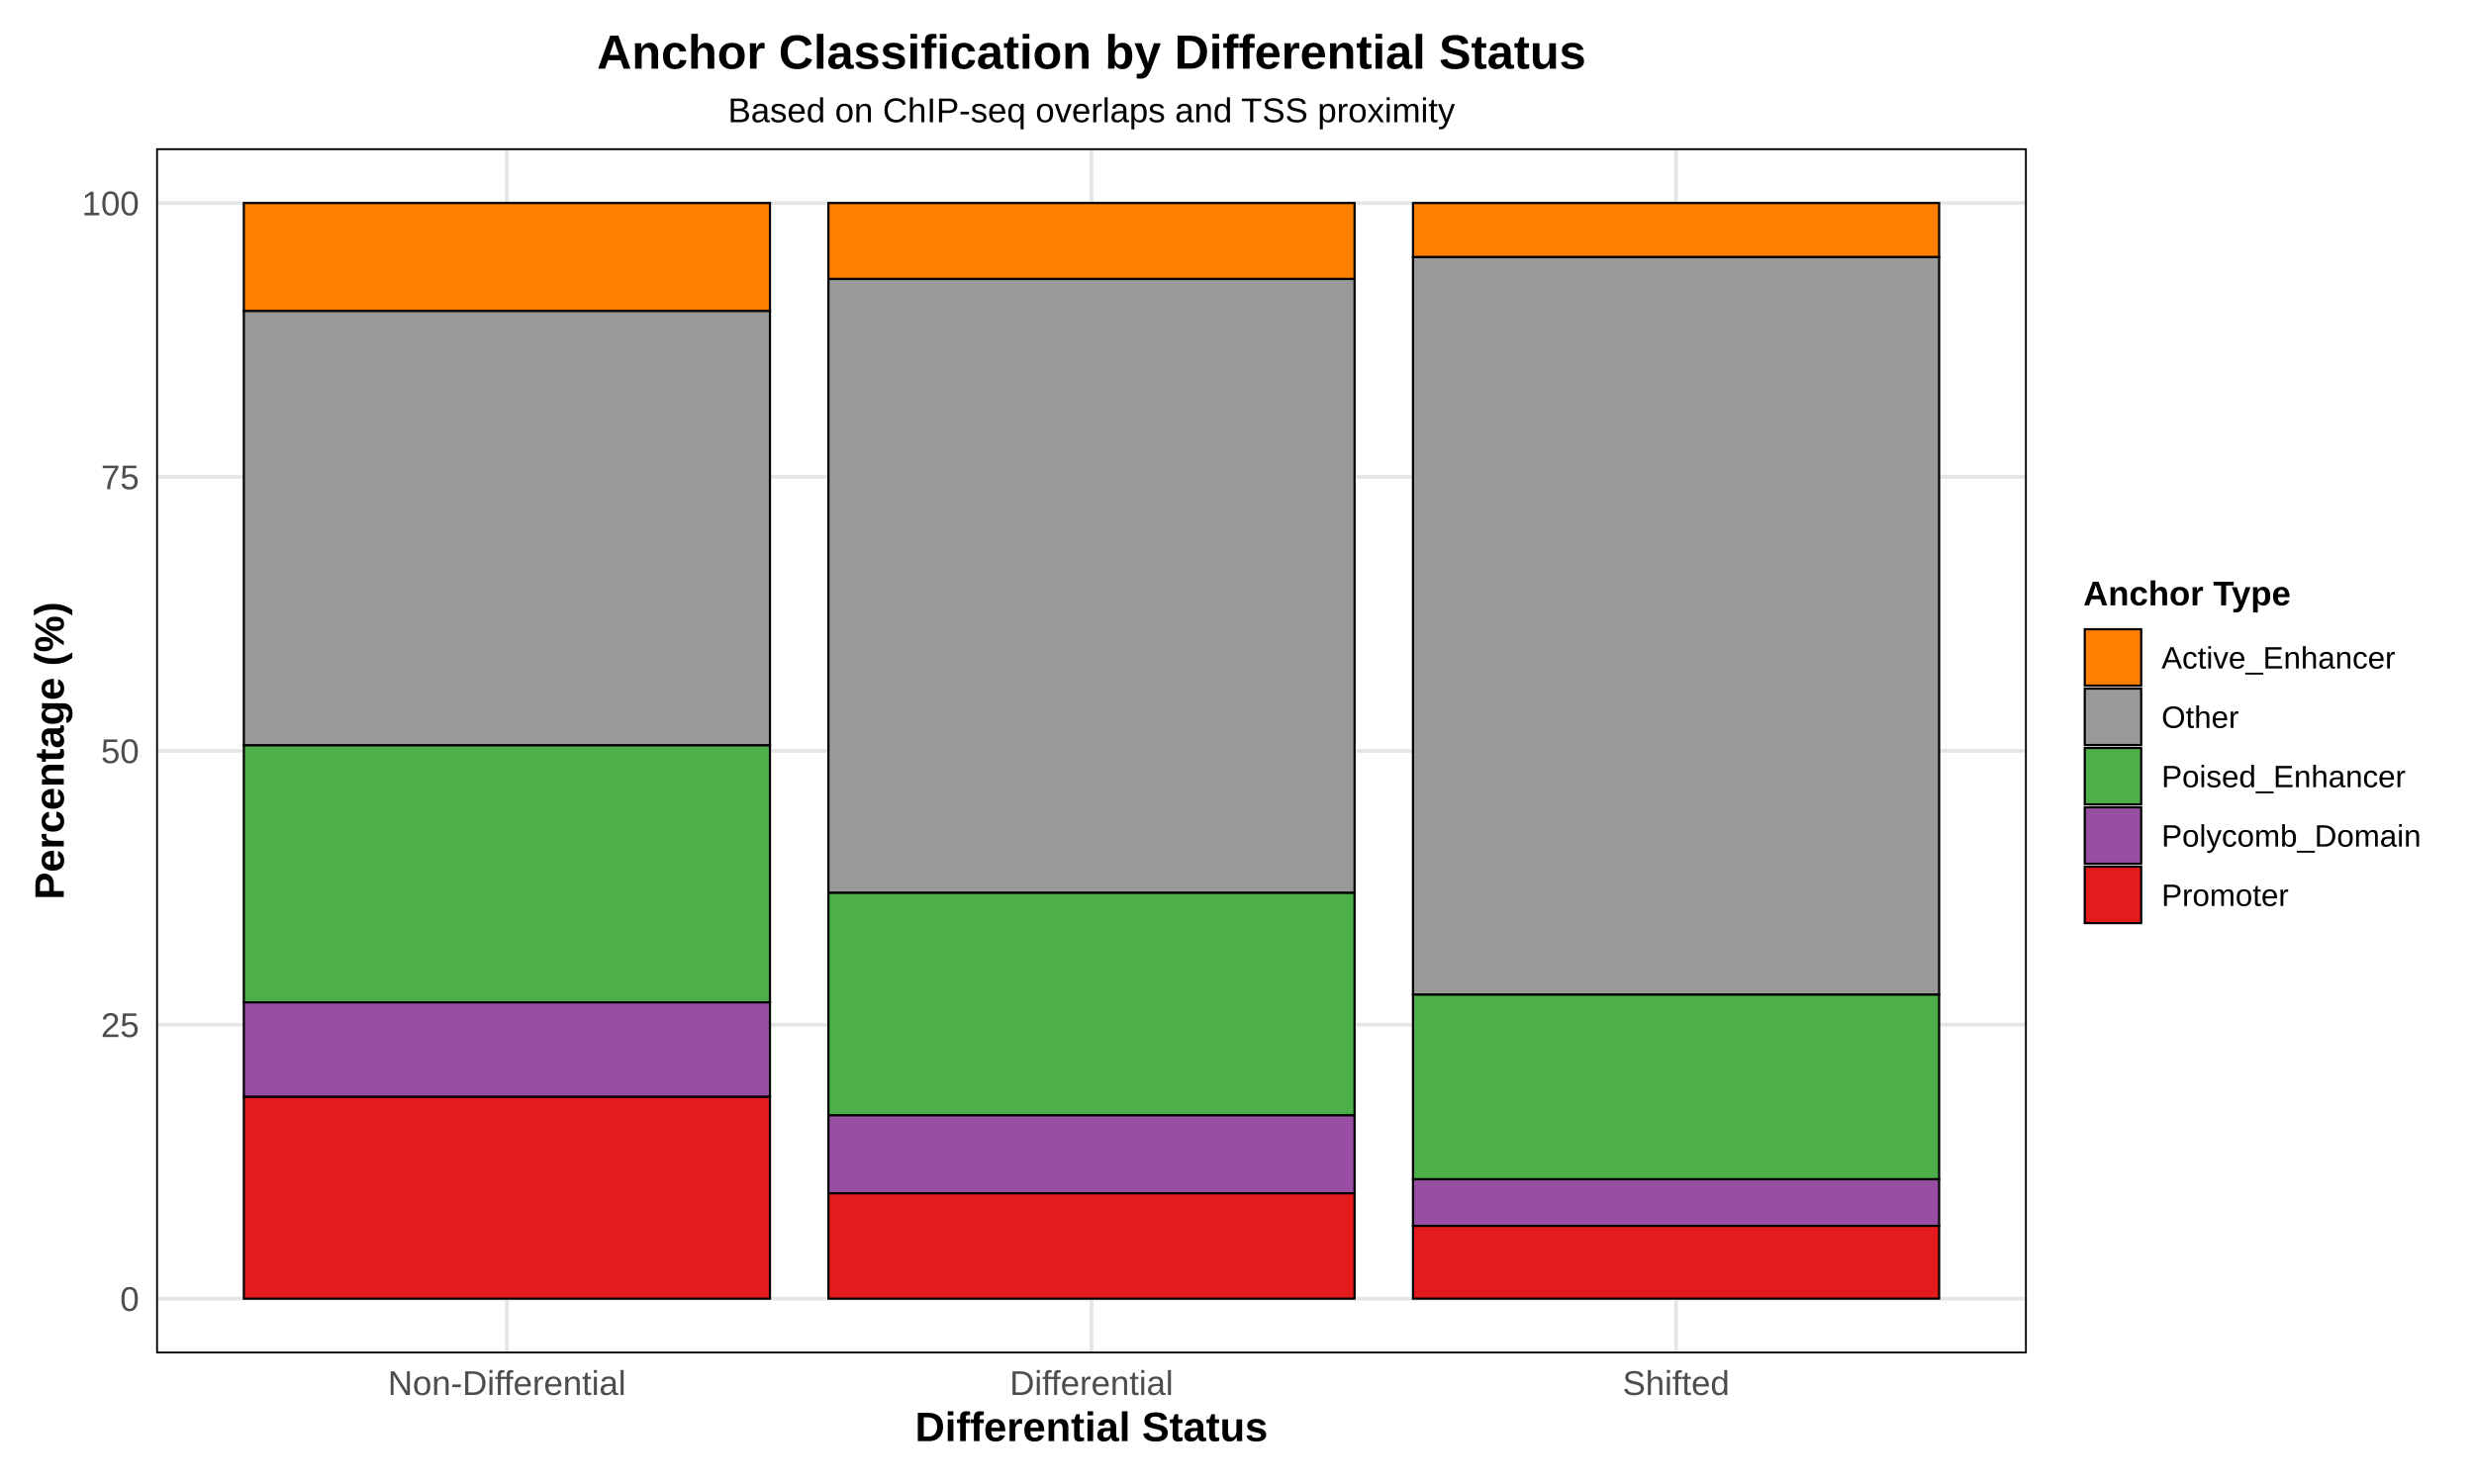
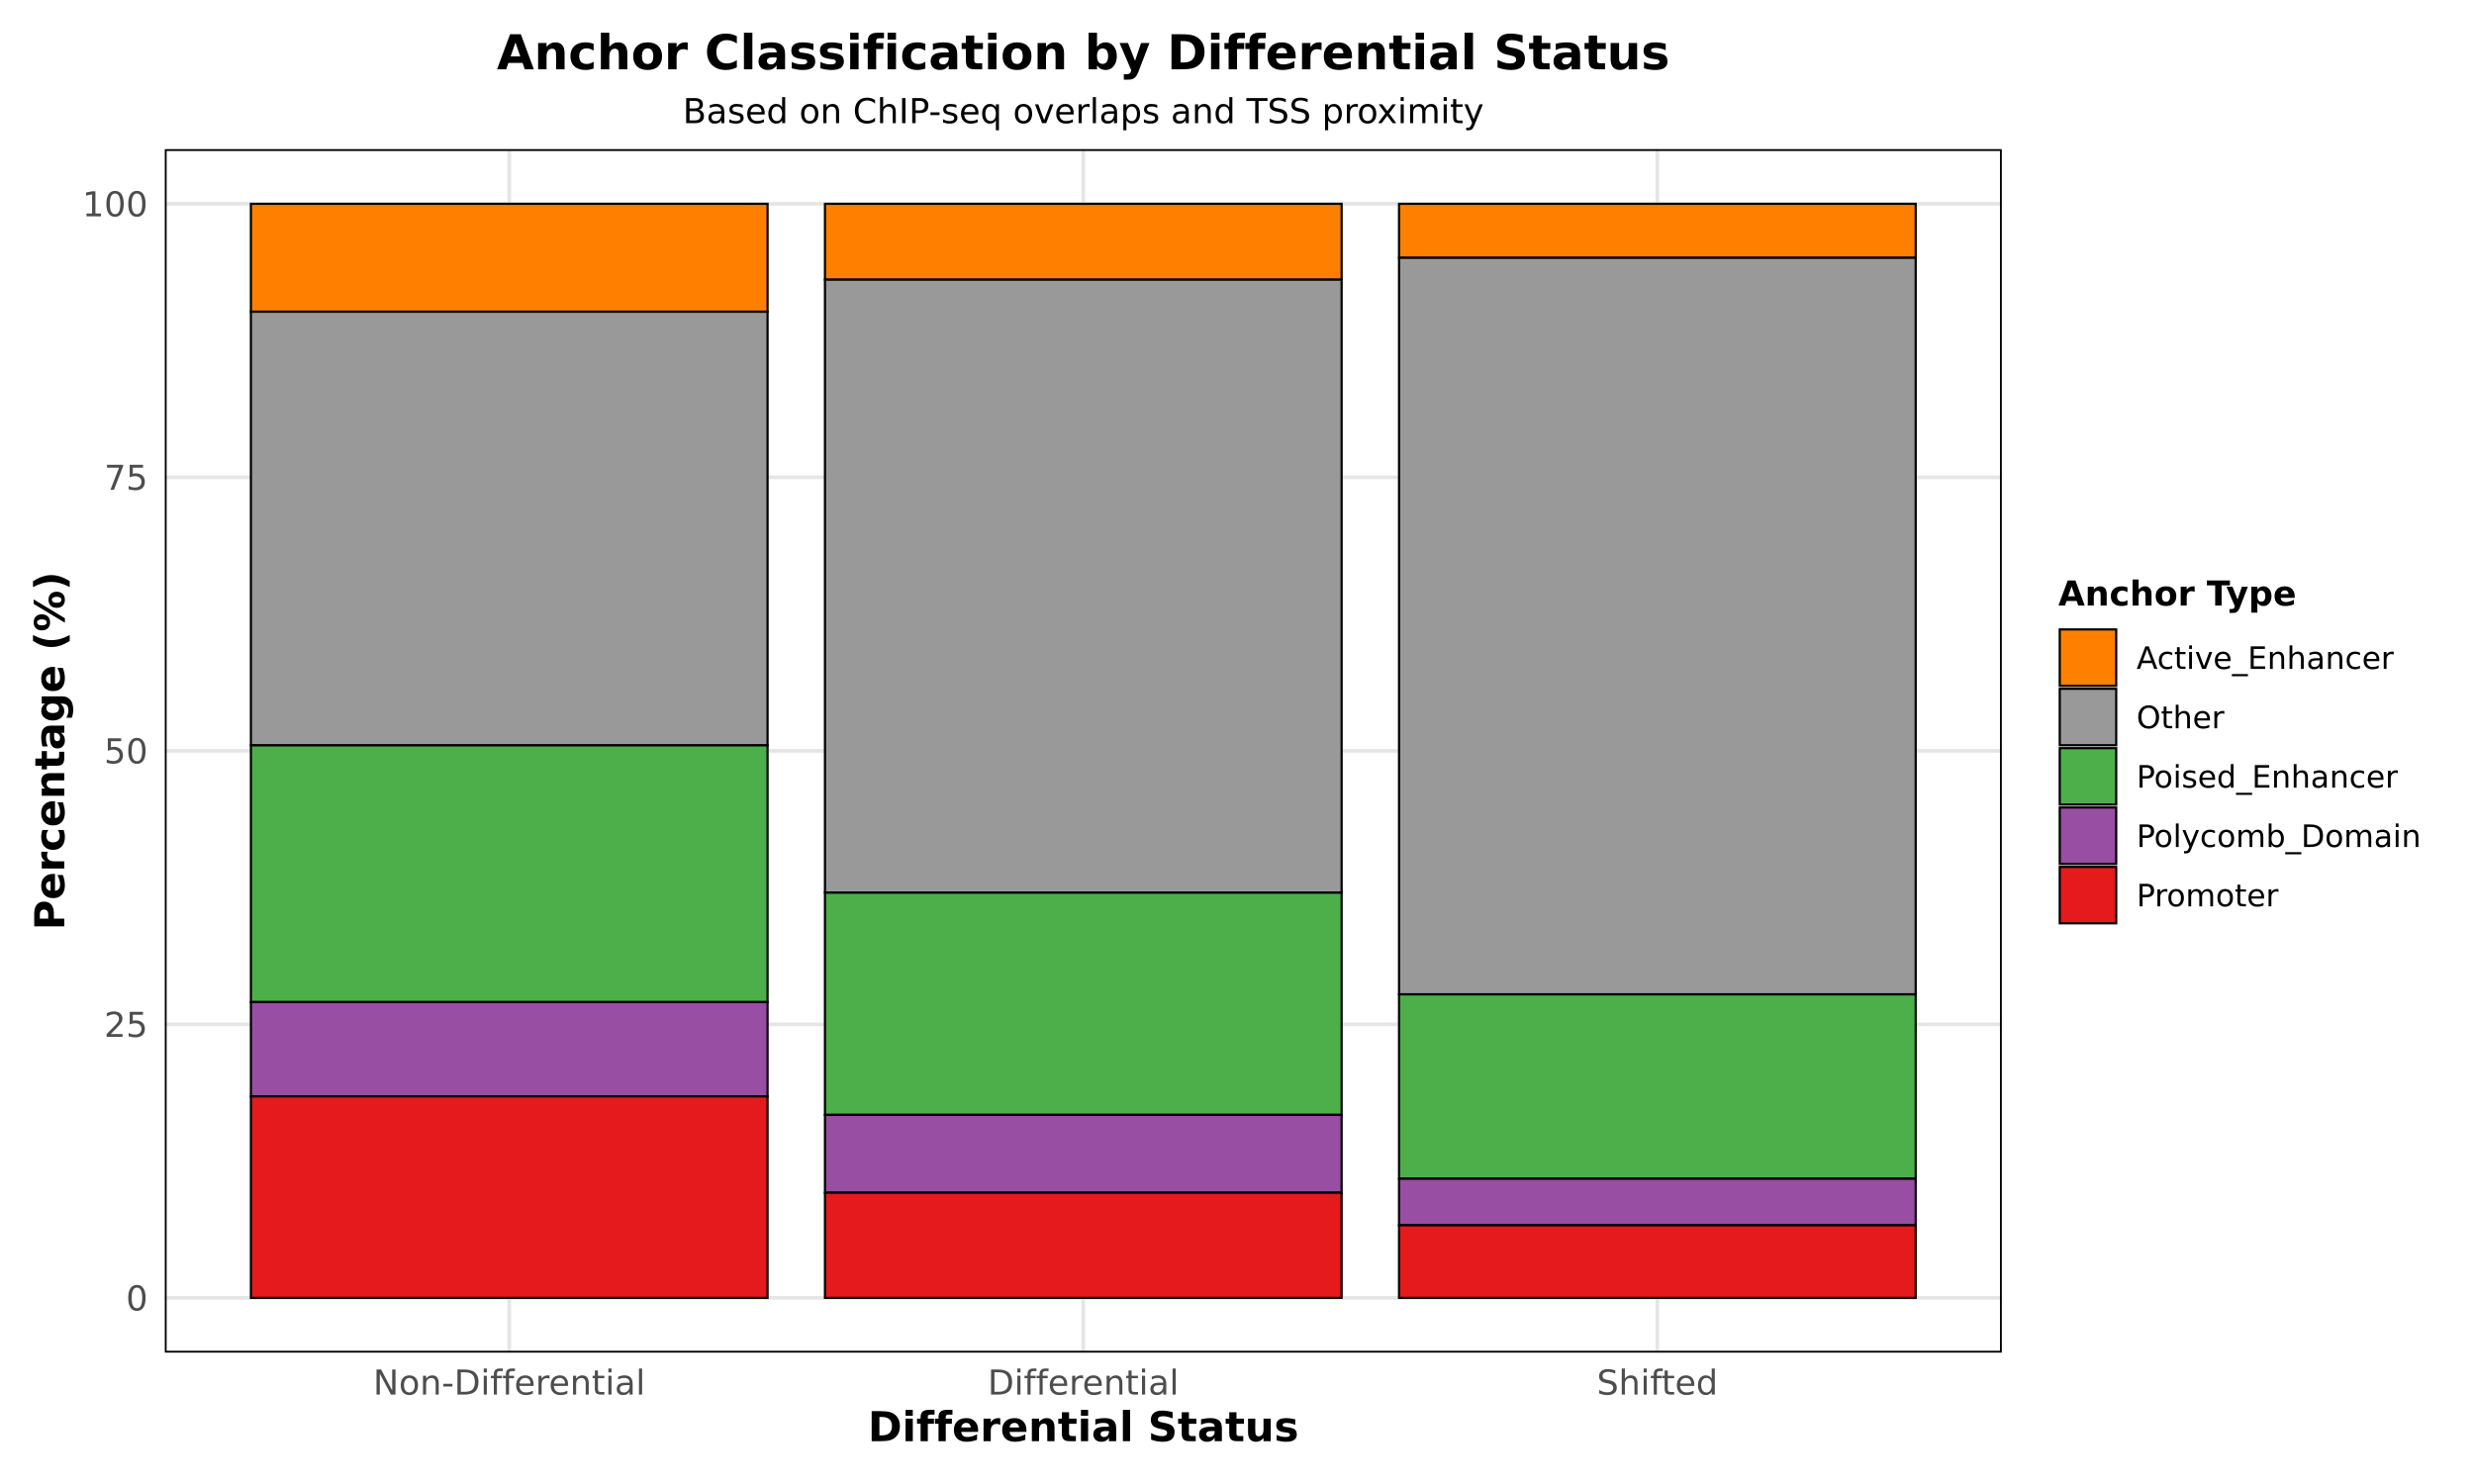
<svg xmlns="http://www.w3.org/2000/svg" width="720.00pt" height="432.00pt" viewBox="0 0 720.00 432.00">
  <g class="svglite">
    <defs>
      <style type="text/css">
    .svglite line, .svglite polyline, .svglite polygon, .svglite path, .svglite rect, .svglite circle {
      fill: none;
      stroke: #000000;
      stroke-linecap: round;
      stroke-linejoin: round;
      stroke-miterlimit: 10.00;
    }
    .svglite text {
      white-space: pre;
    }
    .svglite g.glyphgroup path {
      fill: inherit;
      stroke: none;
    }
  </style>
    </defs>
    <rect width="100%" height="100%" style="stroke: none; fill: #FFFFFF;" />
    <defs>
      <clipPath id="cpMC4wMHw3MjAuMDB8MC4wMHw0MzIuMDA=">
        <rect x="0.00" y="0.00" width="720.00" height="432.00" />
      </clipPath>
    </defs>
    <g clip-path="url(#cpMC4wMHw3MjAuMDB8MC4wMHw0MzIuMDA=)">
-       <rect x="-0" y="-0" width="720.00" height="432.00" style="stroke-width: 1.07; stroke: none; fill: #FFFFFF;" />
+       <rect x="0.00" y="0.00" width="720.00" height="432.00" style="stroke-width: 1.07; stroke: none; fill: #FFFFFF;" />
    </g>
    <defs>
-       <clipPath id="cpNDUuNDR8NTg5Ljg2fDQzLjE2fDM5My45OA==">
-         <rect x="45.44" y="43.16" width="544.42" height="350.83" />
+       <clipPath id="cpNDcuOTZ8NTgyLjU4fDQzLjQxfDM5My43NQ==">
+         <rect x="47.96" y="43.41" width="534.62" height="350.34" />
      </clipPath>
    </defs>
-     <g clip-path="url(#cpNDUuNDR8NTg5Ljg2fDQzLjE2fDM5My45OA==)">
-       <polyline points="45.44,378.04 589.86,378.04 " style="stroke-width: 1.07; stroke: #E5E5E5; stroke-linecap: butt;" />
-       <polyline points="45.44,298.30 589.86,298.30 " style="stroke-width: 1.07; stroke: #E5E5E5; stroke-linecap: butt;" />
-       <polyline points="45.44,218.57 589.86,218.57 " style="stroke-width: 1.07; stroke: #E5E5E5; stroke-linecap: butt;" />
-       <polyline points="45.44,138.84 589.86,138.84 " style="stroke-width: 1.07; stroke: #E5E5E5; stroke-linecap: butt;" />
-       <polyline points="45.44,59.10 589.86,59.10 " style="stroke-width: 1.07; stroke: #E5E5E5; stroke-linecap: butt;" />
-       <polyline points="147.52,393.98 147.52,43.16 " style="stroke-width: 1.07; stroke: #E5E5E5; stroke-linecap: butt;" />
-       <polyline points="317.65,393.98 317.65,43.16 " style="stroke-width: 1.07; stroke: #E5E5E5; stroke-linecap: butt;" />
-       <polyline points="487.78,393.98 487.78,43.16 " style="stroke-width: 1.07; stroke: #E5E5E5; stroke-linecap: butt;" />
-       <rect x="70.96" y="59.10" width="153.12" height="31.45" style="stroke-width: 0.64; stroke-linecap: butt; stroke-linejoin: miter; fill: #FF7F00;" />
-       <rect x="70.96" y="90.55" width="153.12" height="126.42" style="stroke-width: 0.64; stroke-linecap: butt; stroke-linejoin: miter; fill: #999999;" />
-       <rect x="70.96" y="216.97" width="153.12" height="74.83" style="stroke-width: 0.64; stroke-linecap: butt; stroke-linejoin: miter; fill: #4DAF4A;" />
-       <rect x="70.96" y="291.80" width="153.12" height="27.51" style="stroke-width: 0.64; stroke-linecap: butt; stroke-linejoin: miter; fill: #984EA3;" />
-       <rect x="70.96" y="319.31" width="153.12" height="58.73" style="stroke-width: 0.64; stroke-linecap: butt; stroke-linejoin: miter; fill: #E41A1C;" />
-       <rect x="241.09" y="59.10" width="153.12" height="22.11" style="stroke-width: 0.64; stroke-linecap: butt; stroke-linejoin: miter; fill: #FF7F00;" />
-       <rect x="241.09" y="81.21" width="153.12" height="178.70" style="stroke-width: 0.64; stroke-linecap: butt; stroke-linejoin: miter; fill: #999999;" />
-       <rect x="241.09" y="259.92" width="153.12" height="64.77" style="stroke-width: 0.64; stroke-linecap: butt; stroke-linejoin: miter; fill: #4DAF4A;" />
-       <rect x="241.09" y="324.69" width="153.12" height="22.69" style="stroke-width: 0.64; stroke-linecap: butt; stroke-linejoin: miter; fill: #984EA3;" />
-       <rect x="241.09" y="347.38" width="153.12" height="30.66" style="stroke-width: 0.64; stroke-linecap: butt; stroke-linejoin: miter; fill: #E41A1C;" />
-       <rect x="411.22" y="59.10" width="153.12" height="15.74" style="stroke-width: 0.64; stroke-linecap: butt; stroke-linejoin: miter; fill: #FF7F00;" />
-       <rect x="411.22" y="74.85" width="153.12" height="214.70" style="stroke-width: 0.64; stroke-linecap: butt; stroke-linejoin: miter; fill: #999999;" />
-       <rect x="411.22" y="289.55" width="153.12" height="53.74" style="stroke-width: 0.64; stroke-linecap: butt; stroke-linejoin: miter; fill: #4DAF4A;" />
-       <rect x="411.22" y="343.29" width="153.12" height="13.57" style="stroke-width: 0.64; stroke-linecap: butt; stroke-linejoin: miter; fill: #984EA3;" />
-       <rect x="411.22" y="356.86" width="153.12" height="21.17" style="stroke-width: 0.64; stroke-linecap: butt; stroke-linejoin: miter; fill: #E41A1C;" />
-       <rect x="45.44" y="43.16" width="544.42" height="350.83" style="stroke-width: 1.07;" />
+     <g clip-path="url(#cpNDcuOTZ8NTgyLjU4fDQzLjQxfDM5My43NQ==)">
+       <polyline points="47.96,377.82 582.58,377.82 " style="stroke-width: 1.07; stroke: #E5E5E5; stroke-linecap: butt;" />
+       <polyline points="47.96,298.20 582.58,298.20 " style="stroke-width: 1.07; stroke: #E5E5E5; stroke-linecap: butt;" />
+       <polyline points="47.96,218.58 582.58,218.58 " style="stroke-width: 1.07; stroke: #E5E5E5; stroke-linecap: butt;" />
+       <polyline points="47.96,138.95 582.58,138.95 " style="stroke-width: 1.07; stroke: #E5E5E5; stroke-linecap: butt;" />
+       <polyline points="47.96,59.33 582.58,59.33 " style="stroke-width: 1.07; stroke: #E5E5E5; stroke-linecap: butt;" />
+       <polyline points="148.20,393.75 148.20,43.41 " style="stroke-width: 1.07; stroke: #E5E5E5; stroke-linecap: butt;" />
+       <polyline points="315.27,393.75 315.27,43.41 " style="stroke-width: 1.07; stroke: #E5E5E5; stroke-linecap: butt;" />
+       <polyline points="482.34,393.75 482.34,43.41 " style="stroke-width: 1.07; stroke: #E5E5E5; stroke-linecap: butt;" />
+       <rect x="73.02" y="59.33" width="150.36" height="31.40" style="stroke-width: 0.64; stroke-linecap: butt; stroke-linejoin: miter; fill: #FF7F00;" />
+       <rect x="73.02" y="90.74" width="150.36" height="126.24" style="stroke-width: 0.64; stroke-linecap: butt; stroke-linejoin: miter; fill: #999999;" />
+       <rect x="73.02" y="216.98" width="150.36" height="74.73" style="stroke-width: 0.64; stroke-linecap: butt; stroke-linejoin: miter; fill: #4DAF4A;" />
+       <rect x="73.02" y="291.71" width="150.36" height="27.47" style="stroke-width: 0.64; stroke-linecap: butt; stroke-linejoin: miter; fill: #984EA3;" />
+       <rect x="73.02" y="319.17" width="150.36" height="58.65" style="stroke-width: 0.64; stroke-linecap: butt; stroke-linejoin: miter; fill: #E41A1C;" />
+       <rect x="240.09" y="59.33" width="150.36" height="22.08" style="stroke-width: 0.64; stroke-linecap: butt; stroke-linejoin: miter; fill: #FF7F00;" />
+       <rect x="240.09" y="81.41" width="150.36" height="178.45" style="stroke-width: 0.64; stroke-linecap: butt; stroke-linejoin: miter; fill: #999999;" />
+       <rect x="240.09" y="259.86" width="150.36" height="64.68" style="stroke-width: 0.64; stroke-linecap: butt; stroke-linejoin: miter; fill: #4DAF4A;" />
+       <rect x="240.09" y="324.55" width="150.36" height="22.66" style="stroke-width: 0.64; stroke-linecap: butt; stroke-linejoin: miter; fill: #984EA3;" />
+       <rect x="240.09" y="347.20" width="150.36" height="30.62" style="stroke-width: 0.64; stroke-linecap: butt; stroke-linejoin: miter; fill: #E41A1C;" />
+       <rect x="407.16" y="59.33" width="150.36" height="15.72" style="stroke-width: 0.64; stroke-linecap: butt; stroke-linejoin: miter; fill: #FF7F00;" />
+       <rect x="407.16" y="75.05" width="150.36" height="214.40" style="stroke-width: 0.64; stroke-linecap: butt; stroke-linejoin: miter; fill: #999999;" />
+       <rect x="407.16" y="289.46" width="150.36" height="53.67" style="stroke-width: 0.64; stroke-linecap: butt; stroke-linejoin: miter; fill: #4DAF4A;" />
+       <rect x="407.16" y="343.13" width="150.36" height="13.55" style="stroke-width: 0.64; stroke-linecap: butt; stroke-linejoin: miter; fill: #984EA3;" />
+       <rect x="407.16" y="356.68" width="150.36" height="21.14" style="stroke-width: 0.64; stroke-linecap: butt; stroke-linejoin: miter; fill: #E41A1C;" />
+       <rect x="47.96" y="43.41" width="534.62" height="350.34" style="stroke-width: 1.07;" />
    </g>
    <g clip-path="url(#cpMC4wMHw3MjAuMDB8MC4wMHw0MzIuMDA=)">
-       <text x="40.51" y="381.62" text-anchor="end" style="font-size: 10.00px;fill: #4D4D4D; font-family: &quot;Arial&quot;;" textLength="5.56px" lengthAdjust="spacingAndGlyphs">0</text>
-       <text x="40.51" y="301.88" text-anchor="end" style="font-size: 10.00px;fill: #4D4D4D; font-family: &quot;Arial&quot;;" textLength="11.12px" lengthAdjust="spacingAndGlyphs">25</text>
-       <text x="40.51" y="222.15" text-anchor="end" style="font-size: 10.00px;fill: #4D4D4D; font-family: &quot;Arial&quot;;" textLength="11.12px" lengthAdjust="spacingAndGlyphs">50</text>
-       <text x="40.51" y="142.42" text-anchor="end" style="font-size: 10.00px;fill: #4D4D4D; font-family: &quot;Arial&quot;;" textLength="11.12px" lengthAdjust="spacingAndGlyphs">75</text>
-       <text x="40.51" y="62.68" text-anchor="end" style="font-size: 10.00px;fill: #4D4D4D; font-family: &quot;Arial&quot;;" textLength="16.69px" lengthAdjust="spacingAndGlyphs">100</text>
-       <text x="147.52" y="406.08" text-anchor="middle" style="font-size: 10.00px;fill: #4D4D4D; font-family: &quot;Arial&quot;;" textLength="69.28px" lengthAdjust="spacingAndGlyphs">Non-Differential</text>
-       <text x="317.65" y="406.08" text-anchor="middle" style="font-size: 10.00px;fill: #4D4D4D; font-family: &quot;Arial&quot;;" textLength="47.61px" lengthAdjust="spacingAndGlyphs">Differential</text>
-       <text x="487.78" y="406.08" text-anchor="middle" style="font-size: 10.00px;fill: #4D4D4D; font-family: &quot;Arial&quot;;" textLength="31.14px" lengthAdjust="spacingAndGlyphs">Shifted</text>
-       <text x="317.65" y="419.52" text-anchor="middle" style="font-size: 12.00px; font-weight: bold; font-family: &quot;Arial&quot;;" textLength="102.67px" lengthAdjust="spacingAndGlyphs">Differential Status</text>
-       <text transform="translate(18.56,218.57) rotate(-90)" text-anchor="middle" style="font-size: 12.00px; font-weight: bold; font-family: &quot;Arial&quot;;" textLength="86.69px" lengthAdjust="spacingAndGlyphs">Percentage (%)</text>
-       <text x="606.30" y="176.21" style="font-size: 10.00px; font-weight: bold; font-family: &quot;Arial&quot;;" textLength="60.39px" lengthAdjust="spacingAndGlyphs">Anchor Type</text>
-       <rect x="606.72" y="183.17" width="16.43" height="16.43" style="stroke-width: 0.64; stroke-linecap: butt; stroke-linejoin: miter; fill: #FF7F00;" />
-       <rect x="606.72" y="200.45" width="16.43" height="16.43" style="stroke-width: 0.64; stroke-linecap: butt; stroke-linejoin: miter; fill: #999999;" />
-       <rect x="606.72" y="217.73" width="16.43" height="16.43" style="stroke-width: 0.64; stroke-linecap: butt; stroke-linejoin: miter; fill: #4DAF4A;" />
-       <rect x="606.72" y="235.01" width="16.43" height="16.43" style="stroke-width: 0.64; stroke-linecap: butt; stroke-linejoin: miter; fill: #984EA3;" />
-       <rect x="606.72" y="252.29" width="16.43" height="16.43" style="stroke-width: 0.64; stroke-linecap: butt; stroke-linejoin: miter; fill: #E41A1C;" />
-       <text x="629.06" y="194.60" style="font-size: 9.00px; font-family: &quot;Arial&quot;;" textLength="68.00px" lengthAdjust="spacingAndGlyphs">Active_Enhancer</text>
-       <text x="629.06" y="211.88" style="font-size: 9.00px; font-family: &quot;Arial&quot;;" textLength="22.50px" lengthAdjust="spacingAndGlyphs">Other</text>
-       <text x="629.06" y="229.16" style="font-size: 9.00px; font-family: &quot;Arial&quot;;" textLength="71.00px" lengthAdjust="spacingAndGlyphs">Poised_Enhancer</text>
-       <text x="629.06" y="246.44" style="font-size: 9.00px; font-family: &quot;Arial&quot;;" textLength="75.50px" lengthAdjust="spacingAndGlyphs">Polycomb_Domain</text>
-       <text x="629.06" y="263.72" style="font-size: 9.00px; font-family: &quot;Arial&quot;;" textLength="37.00px" lengthAdjust="spacingAndGlyphs">Promoter</text>
-       <text x="317.65" y="35.57" text-anchor="middle" style="font-size: 10.00px; font-family: &quot;Arial&quot;;" textLength="211.61px" lengthAdjust="spacingAndGlyphs">Based on ChIP-seq overlaps and TSS proximity</text>
-       <text x="317.65" y="19.99" text-anchor="middle" style="font-size: 14.00px; font-weight: bold; font-family: &quot;Arial&quot;;" textLength="287.72px" lengthAdjust="spacingAndGlyphs">Anchor Classification by Differential Status</text>
+       <text x="43.03" y="381.47" text-anchor="end" style="font-size: 10.00px;fill: #4D4D4D; font-family: &quot;DejaVu Sans&quot;;" textLength="6.36px" lengthAdjust="spacingAndGlyphs">0</text>
+       <text x="43.03" y="301.85" text-anchor="end" style="font-size: 10.00px;fill: #4D4D4D; font-family: &quot;DejaVu Sans&quot;;" textLength="12.72px" lengthAdjust="spacingAndGlyphs">25</text>
+       <text x="43.03" y="222.22" text-anchor="end" style="font-size: 10.00px;fill: #4D4D4D; font-family: &quot;DejaVu Sans&quot;;" textLength="12.72px" lengthAdjust="spacingAndGlyphs">50</text>
+       <text x="43.03" y="142.60" text-anchor="end" style="font-size: 10.00px;fill: #4D4D4D; font-family: &quot;DejaVu Sans&quot;;" textLength="12.72px" lengthAdjust="spacingAndGlyphs">75</text>
+       <text x="43.03" y="62.98" text-anchor="end" style="font-size: 10.00px;fill: #4D4D4D; font-family: &quot;DejaVu Sans&quot;;" textLength="19.08px" lengthAdjust="spacingAndGlyphs">100</text>
+       <text x="148.20" y="405.97" text-anchor="middle" style="font-size: 10.00px;fill: #4D4D4D; font-family: &quot;DejaVu Sans&quot;;" textLength="79.09px" lengthAdjust="spacingAndGlyphs">Non-Differential</text>
+       <text x="315.27" y="405.97" text-anchor="middle" style="font-size: 10.00px;fill: #4D4D4D; font-family: &quot;DejaVu Sans&quot;;" textLength="55.53px" lengthAdjust="spacingAndGlyphs">Differential</text>
+       <text x="482.34" y="405.97" text-anchor="middle" style="font-size: 10.00px;fill: #4D4D4D; font-family: &quot;DejaVu Sans&quot;;" textLength="35.23px" lengthAdjust="spacingAndGlyphs">Shifted</text>
+       <text x="315.27" y="419.54" text-anchor="middle" style="font-size: 12.00px; font-weight: bold; font-family: &quot;DejaVu Sans&quot;;" textLength="124.66px" lengthAdjust="spacingAndGlyphs">Differential Status</text>
+       <text transform="translate(18.71,218.58) rotate(-90)" text-anchor="middle" style="font-size: 12.00px; font-weight: bold; font-family: &quot;DejaVu Sans&quot;;" textLength="104.39px" lengthAdjust="spacingAndGlyphs">Percentage (%)</text>
+       <text x="599.02" y="176.28" style="font-size: 10.00px; font-weight: bold; font-family: &quot;DejaVu Sans&quot;;" textLength="69.30px" lengthAdjust="spacingAndGlyphs">Anchor Type</text>
+       <rect x="599.44" y="183.23" width="16.43" height="16.43" style="stroke-width: 0.64; stroke-linecap: butt; stroke-linejoin: miter; fill: #FF7F00;" />
+       <rect x="599.44" y="200.51" width="16.43" height="16.43" style="stroke-width: 0.64; stroke-linecap: butt; stroke-linejoin: miter; fill: #999999;" />
+       <rect x="599.44" y="217.79" width="16.43" height="16.43" style="stroke-width: 0.64; stroke-linecap: butt; stroke-linejoin: miter; fill: #4DAF4A;" />
+       <rect x="599.44" y="235.07" width="16.43" height="16.43" style="stroke-width: 0.64; stroke-linecap: butt; stroke-linejoin: miter; fill: #984EA3;" />
+       <rect x="599.44" y="252.35" width="16.43" height="16.43" style="stroke-width: 0.64; stroke-linecap: butt; stroke-linejoin: miter; fill: #E41A1C;" />
+       <text x="621.78" y="194.72" style="font-size: 9.00px; font-family: &quot;DejaVu Sans&quot;;" textLength="74.84px" lengthAdjust="spacingAndGlyphs">Active_Enhancer</text>
+       <text x="621.78" y="212.00" style="font-size: 9.00px; font-family: &quot;DejaVu Sans&quot;;" textLength="25.55px" lengthAdjust="spacingAndGlyphs">Other</text>
+       <text x="621.78" y="229.28" style="font-size: 9.00px; font-family: &quot;DejaVu Sans&quot;;" textLength="76.03px" lengthAdjust="spacingAndGlyphs">Poised_Enhancer</text>
+       <text x="621.78" y="246.56" style="font-size: 9.00px; font-family: &quot;DejaVu Sans&quot;;" textLength="82.78px" lengthAdjust="spacingAndGlyphs">Polycomb_Domain</text>
+       <text x="621.78" y="263.84" style="font-size: 9.00px; font-family: &quot;DejaVu Sans&quot;;" textLength="41.30px" lengthAdjust="spacingAndGlyphs">Promoter</text>
+       <text x="315.27" y="35.85" text-anchor="middle" style="font-size: 10.00px; font-family: &quot;DejaVu Sans&quot;;" textLength="233.08px" lengthAdjust="spacingAndGlyphs">Based on ChIP-seq overlaps and TSS proximity</text>
+       <text x="315.27" y="20.17" text-anchor="middle" style="font-size: 14.00px; font-weight: bold; font-family: &quot;DejaVu Sans&quot;;" textLength="340.00px" lengthAdjust="spacingAndGlyphs">Anchor Classification by Differential Status</text>
    </g>
  </g>
</svg>
